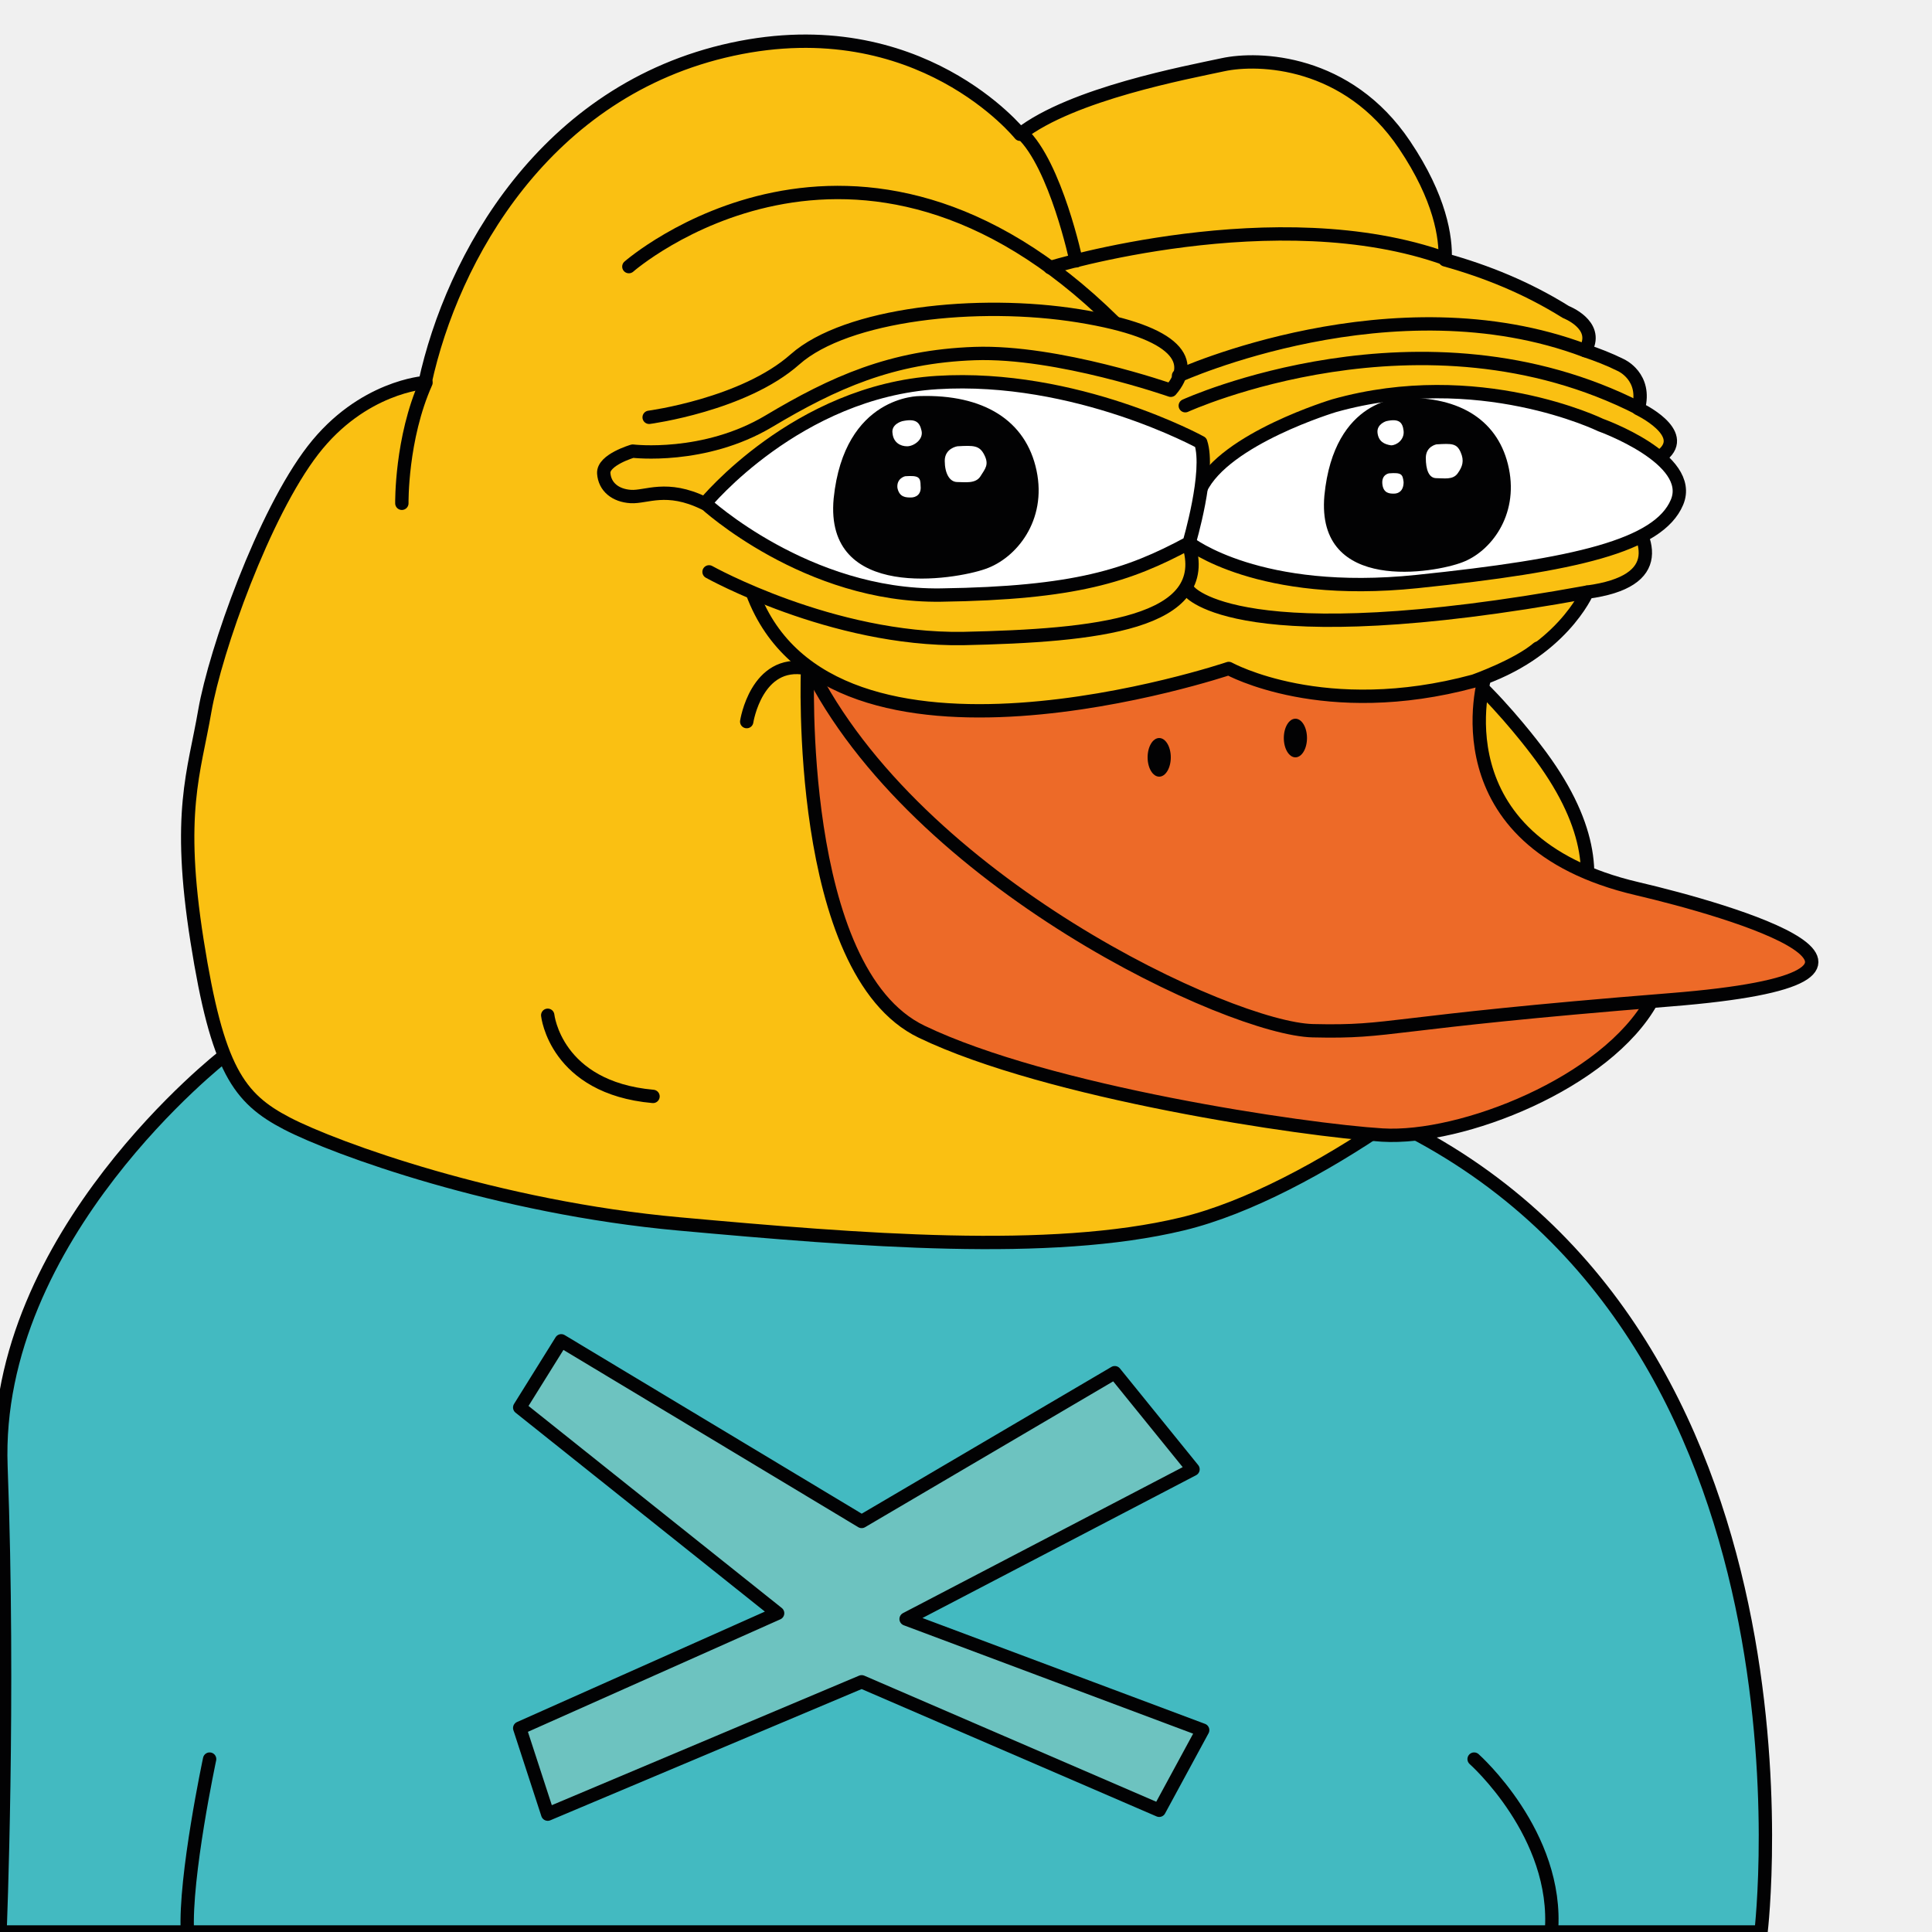
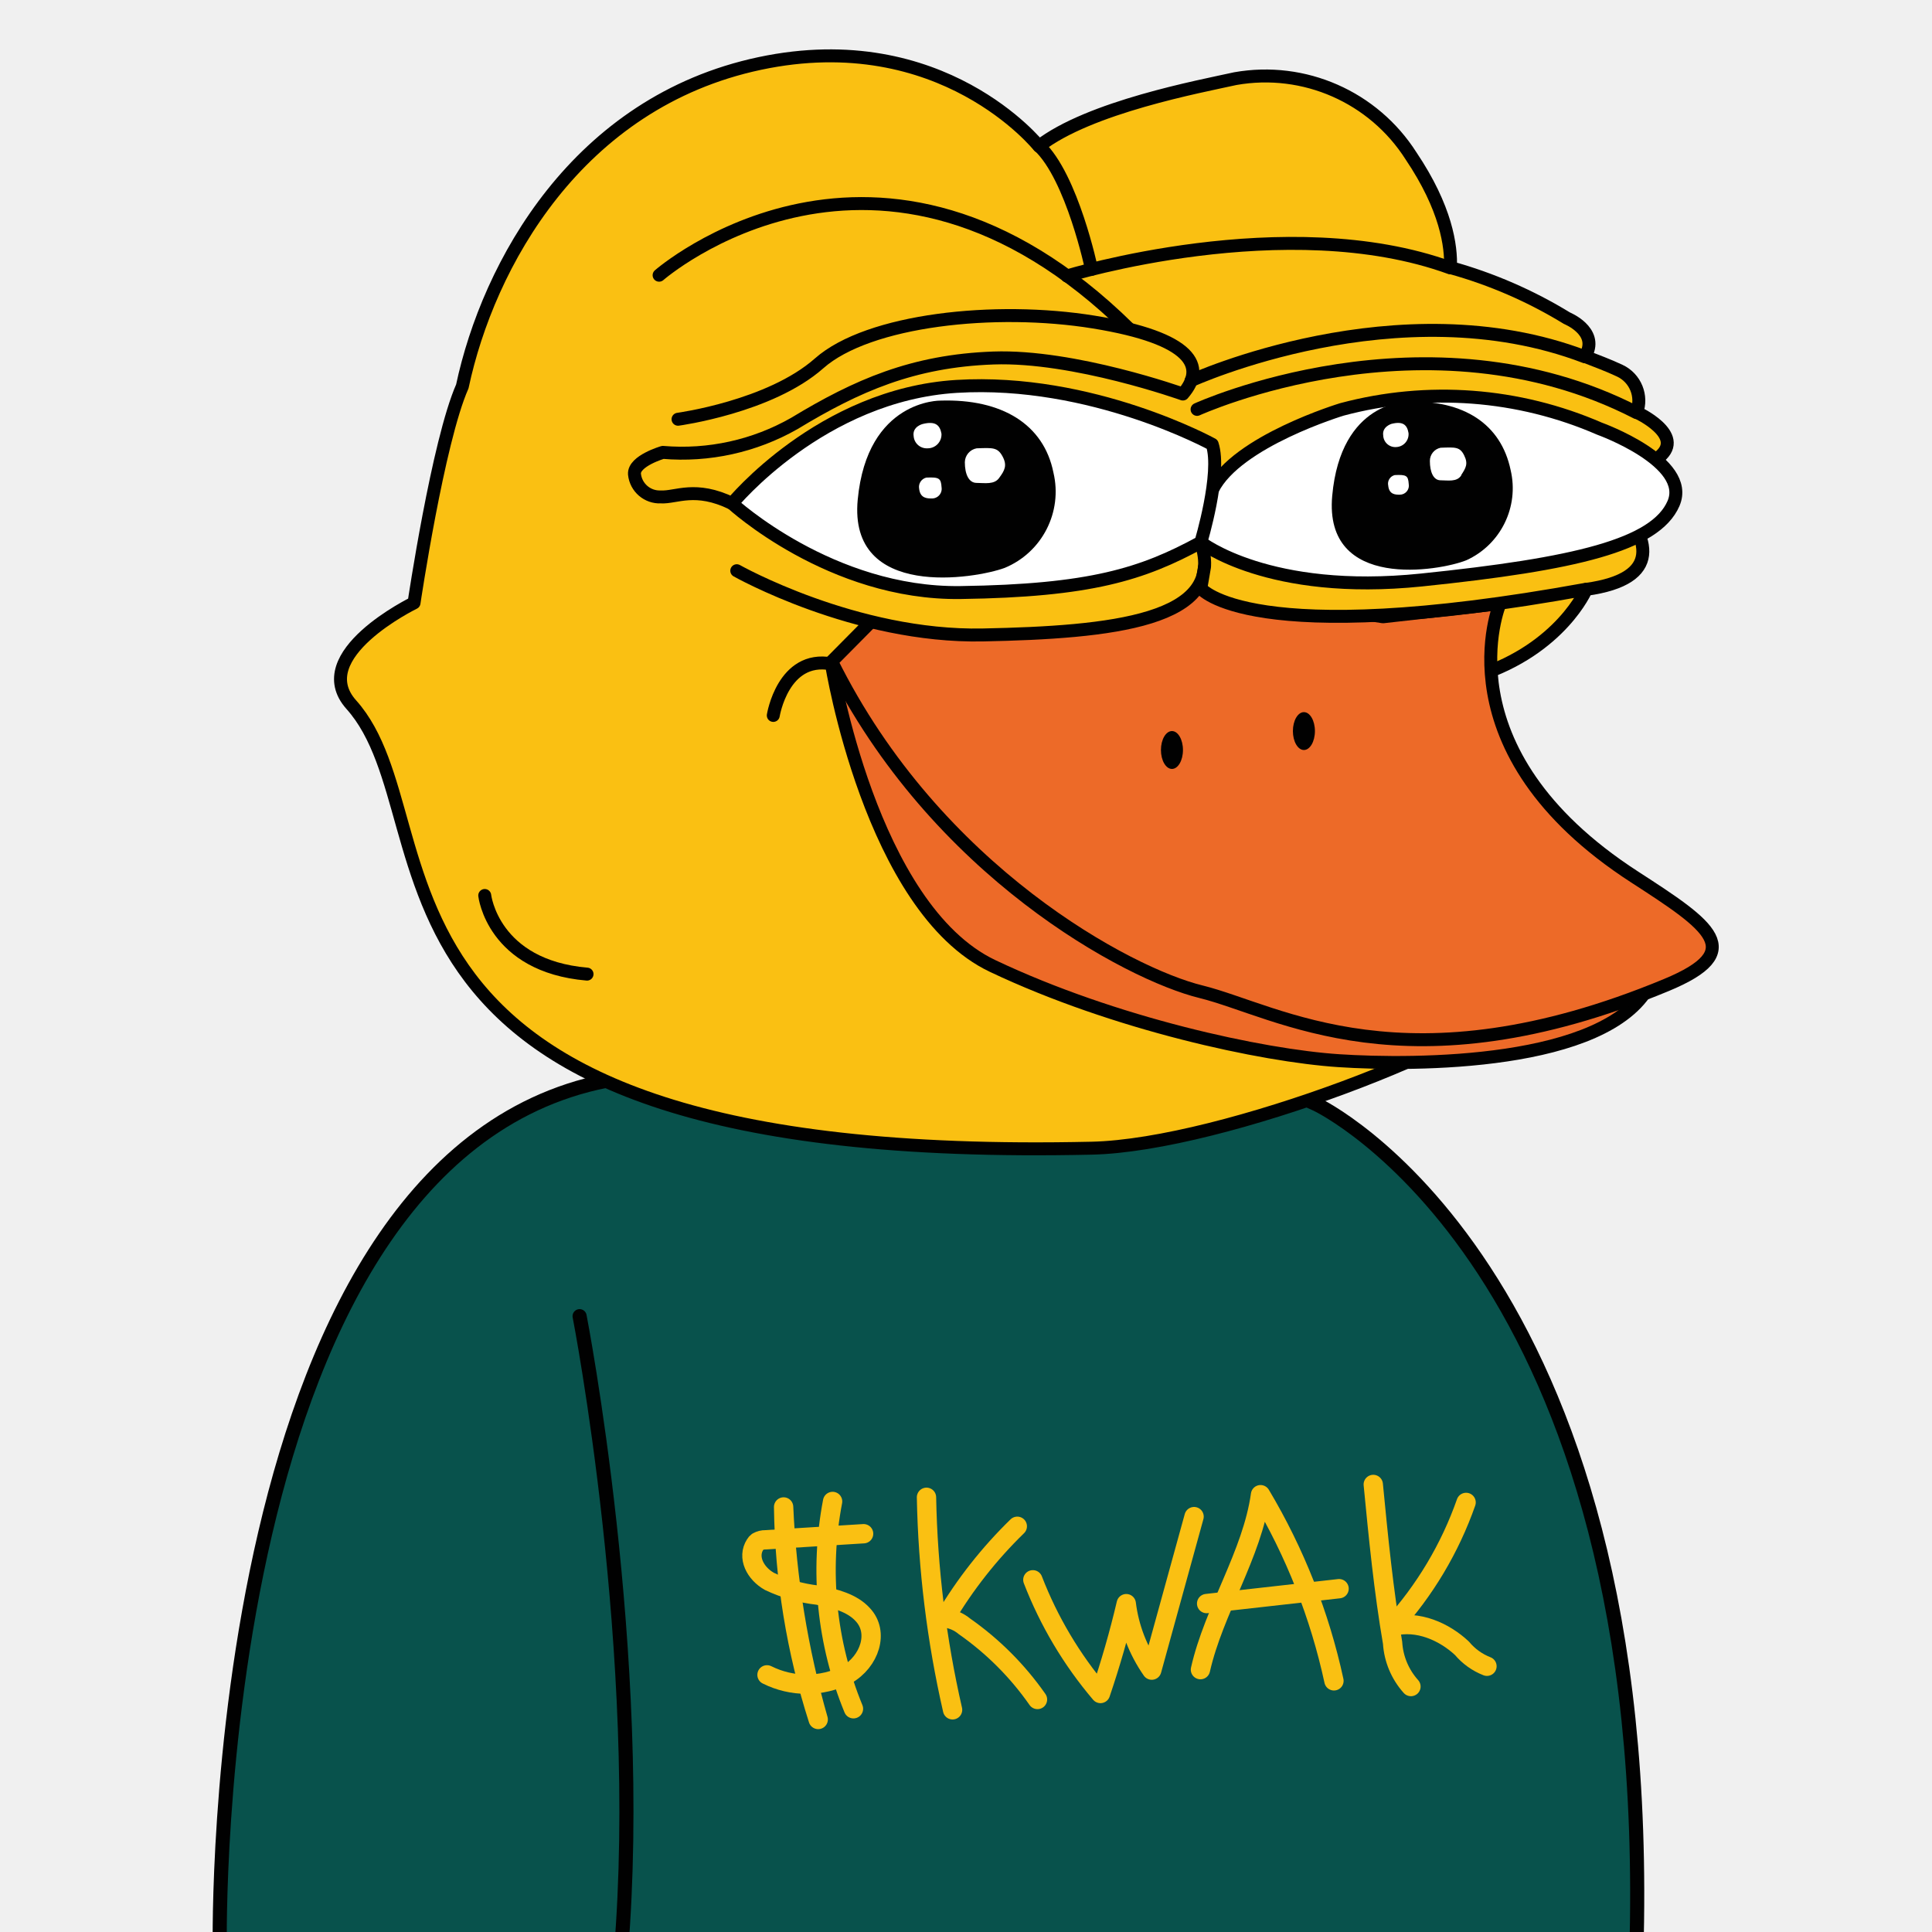
- <svg xmlns="http://www.w3.org/2000/svg" version="1.1" id="Calque_1" x="0px" y="0px" width="200px" height="200px" viewBox="0 0 200 200" style="enable-background:new 0 0 200 200;" xml:space="preserve">
-   <style type="text/css">
- 	.st0{fill:#43BAC1;stroke:#020203;stroke-width:1.382;stroke-linecap:round;stroke-linejoin:round;stroke-miterlimit:10;}
- 	.st1{fill:none;stroke:#020203;stroke-width:1.382;stroke-linecap:round;stroke-miterlimit:10;}
- 	.st2{fill:#FAC012;stroke:#020203;stroke-width:1.382;stroke-linecap:round;stroke-linejoin:round;stroke-miterlimit:10;}
- 	.st3{fill:#ED6A28;stroke:#020203;stroke-width:1.382;stroke-linecap:round;stroke-linejoin:round;stroke-miterlimit:10;}
- 	.st4{fill:none;stroke:#020203;stroke-width:1.382;stroke-linecap:round;stroke-linejoin:round;stroke-miterlimit:10;}
- 	.st5{fill:#020203;}
- 	.st6{fill:#FFFFFF;stroke:#020203;stroke-width:1.382;stroke-linecap:round;stroke-linejoin:round;stroke-miterlimit:10;}
- 	.st7{fill:#6DC3C0;stroke:#020203;stroke-width:1.382;stroke-linecap:round;stroke-linejoin:round;stroke-miterlimit:10;}
- </style>
-   <path class="st0" d="M23.2,109.3c0,0-24,18.6-23.1,42.5S0,200,0,200h182.3c0,0,7.5-62.2-38.4-84S23.2,109.3,23.2,109.3z" />
-   <path class="st1" d="M152.6,182.1c0,0,8.8,7.8,8,17.9" />
-   <path class="st1" d="M21.7,182.1c0,0-2.6,12.2-2.3,17.9" />
-   <path class="st2" d="M169.6,42.3c0.9-3.3-1.8-4.5-1.8-4.5c-1.2-0.6-2.5-1.1-3.7-1.5l0.1-0.2c1.3-2.5-2.1-3.8-2.1-3.8  c-4-2.5-8.2-4.2-12.5-5.4c0.1-2.3-0.5-6.4-4.2-11.9c-5.9-8.8-15.1-9.1-18.8-8.3s-15.6,3-21,7.2c0,0-10.4-13-29.8-8.8  s-29,21.6-31.8,34.5c0,0-6.5,0.4-11.6,7S22.3,67.3,21.2,73.6c-1.1,6.4-2.9,10.5-0.8,23.8s4.3,16.3,9.3,18.9s21.8,8.7,40.6,10.4  c18.8,1.7,38.4,3.3,52.1,0s31.6-17.3,34.7-22s13.5-12,1.9-27.1c0,0-3-4-6.3-7.1c8.9-2.9,11.6-9.2,11.6-9.2c8.2-1.1,6.7-5.5,3.3-9.5  c1.4-1.6,3.1-3.5,4.5-4.7C174.9,44.8,169.6,42.3,169.6,42.3z" />
-   <path class="st3" d="M83.6,69.2c0,0-1.3,31.3,11.8,37.6c13.1,6.3,39.6,10.2,47.7,10.7c8.2,0.5,23.2-5.4,27.9-13.9" />
-   <path class="st3" d="M153.7,70.1c0,0-5.2,17,15.8,21.9c9.4,2.2,33.5,9.1,3.4,11.5s-28.5,3.4-37,3.2c-8.5-0.2-41.1-15.3-52.2-37.8  l6.2,0.2l37.6-2.8l7.3,4.2L153.7,70.1z" />
-   <path class="st4" d="M72.9,52.1c-3.9-1.9-6-0.6-7.6-0.7c-1.6-0.1-2.7-1-2.8-2.4c-0.1-1.4,3-2.3,3-2.3s7.4,0.9,14.1-3.1  s12.7-6.7,21.3-7c8.6-0.3,20.3,3.8,20.3,3.8c2.5-2.9,1-6-9.5-7.7s-24.1-0.2-29.4,4.5s-15.1,6-15.1,6" />
-   <path class="st4" d="M65.1,27.6c0,0,23.5-20.6,50.2,5.7" />
-   <path class="st4" d="M108.7,27.7c0,0,23.5-7.2,41-0.9" />
-   <path class="st4" d="M111.4,27c0,0-2.1-9.9-5.6-13.2" />
-   <path class="st4" d="M122,38.9c0,0,22.2-10.1,42.1-2.6" />
-   <path class="st4" d="M122.7,42c0,0,24.5-11.2,47,0.3" />
-   <path class="st2" d="M159.2,67.1c-2.1,1.8-6.6,3.4-6.6,3.4c-15.5,4.2-25.4-1.3-25.4-1.3S86,83.1,77.9,61.4" />
-   <path class="st2" d="M73.4,59.2c0,0,12.7,7.1,26.3,6.9c13.7-0.3,26.1-1.5,23.3-9.9" />
-   <path class="st4" d="M41.6,52.1c0,0-0.1-6.7,2.5-12.5" />
-   <path class="st4" d="M56.7,105.1c0,0,0.8,7.5,10.9,8.4" />
-   <ellipse class="st5" cx="120" cy="78.4" rx="1.2" ry="2" />
-   <ellipse class="st5" cx="134.1" cy="76.4" rx="1.2" ry="2" />
-   <path class="st2" d="M123.1,61.2c0,0,5,6.7,41.2,0.1" />
-   <path class="st4" d="M77.3,74.7c0,0,1-6.5,6.2-5.5" />
-   <path class="st6" d="M123.1,56.2c0,0,7.2,5.7,23.6,4c16.4-1.7,25-3.7,26.9-8.2c1.9-4.5-7.9-8-7.9-8S153,37.8,138.1,42  c0,0-11.3,3.4-13.8,8.6" />
-   <path class="st6" d="M123.1,56.2c0,0,2.2-7.4,1.2-10.4c0,0-12.9-7.1-27.3-6.2c-14.5,0.9-24,12.5-24,12.5s10.5,9.7,24.4,9.5  C111.3,61.4,116.8,59.6,123.1,56.2z" />
-   <path class="st5" d="M107.3,48.7c-1.1-5.2-5.5-7.9-12.1-7.7c0,0-7.8-0.1-8.9,10.6c-1,10.7,12.6,8.4,15.7,7.3  C105.2,57.8,108.4,53.9,107.3,48.7z M92.4,44.9c-0.2-1,1-1.3,1-1.3c1.4-0.3,1.8,0.1,2,1s-0.8,1.6-1.5,1.6S92.5,45.8,92.4,44.9z   M94.3,51.5c-0.5,0-1.2,0-1.4-1c-0.1-1,0.8-1.2,0.8-1.2c1.4-0.1,1.6,0.1,1.6,1C95.4,51.2,94.8,51.5,94.3,51.5z M101.5,49.3  c-0.5,0.8-1.6,0.6-2.4,0.6s-1.3-0.9-1.3-2.2c0-1.3,1.3-1.5,1.3-1.5c1.7-0.1,2.3-0.1,2.8,0.9S102,48.5,101.5,49.3z" />
-   <path class="st5" d="M156.2,48.5c-1-4.9-5-7.5-11-7.3c0,0-7.1-0.1-8.1,10.1c-0.9,10.2,11.5,8,14.3,6.9  C154.3,57.1,157.2,53.4,156.2,48.5z M142.6,44.8c-0.1-0.9,0.9-1.2,0.9-1.2c1.3-0.3,1.7,0.1,1.8,1c0.1,0.9-0.7,1.5-1.3,1.5  C143.3,46,142.7,45.7,142.6,44.8z M144.3,51.1c-0.4,0-1.1,0-1.2-1c-0.1-1,0.7-1.1,0.7-1.1c1.3-0.1,1.4,0.1,1.5,0.9  C145.3,50.8,144.8,51.1,144.3,51.1z M150.9,49c-0.5,0.7-1.4,0.5-2.2,0.5c-0.8,0-1.1-0.9-1.1-2.1c0-1.2,1.1-1.4,1.1-1.4  c1.6-0.1,2.1-0.1,2.5,0.8S151.4,48.3,150.9,49z" />
-   <polygon class="st7" points="58.1,138.8 53.8,145.7 80.5,167 53.8,178.9 56.7,187.8 89.2,174.1 120,187.4 124.5,179.1 93.8,167.6   123.5,152.1 115.4,142.1 89.2,157.5 " />
+ <svg xmlns="http://www.w3.org/2000/svg" id="Calque_1" data-name="Calque 1" width="200px" height="200px" viewBox="0 0 200 200">
+   <defs>
+     <style>.cls-1{fill:#08524c;}.cls-1,.cls-2,.cls-3,.cls-4,.cls-5,.cls-7{stroke:#010101;}.cls-1,.cls-2,.cls-3,.cls-4,.cls-5,.cls-7,.cls-8{stroke-linecap:round;stroke-linejoin:round;}.cls-1,.cls-2{stroke-width:1.46px;}.cls-2,.cls-5,.cls-8{fill:none;}.cls-3{fill:#fac012;}.cls-3,.cls-4,.cls-5,.cls-7{stroke-width:1.34px;}.cls-4{fill:#ed6a28;}.cls-6{fill:#010101;}.cls-7{fill:#fff;}.cls-8{stroke:#fac012;stroke-width:2px;}</style>
+   </defs>
+   <path class="cls-1" d="M22.75,201.42s-1.46-83.93,42-89.87h0L125,109.24l11.29,5.08s35.23,16.57,33.1,87.94l-146.64-.84" />
+   <path class="cls-2" d="M60,136.25s6.84,35.11,4.27,66" />
+   <path class="cls-3" d="M47.86,40c-2.52,5.7-5,22.41-5,22.41s-11.1,5.39-6.49,10.54C47.5,85.39,32.52,120.66,113,118.86c13.63-.3,41.23-11.19,44.18-15.74s7.65-5.59-3.59-20.17c0,0,2.58-10-.64-13,8.64-2.79,11.26-8.94,11.26-8.94,8-1.11,6.49-5.33,3.18-9.18a41.55,41.55,0,0,1,4.39-4.54c2.75-2.26-2.35-4.61-2.35-4.61a3.42,3.42,0,0,0-1.76-4.31c-1.19-.56-2.39-1-3.59-1.47l.13-.23c1.23-2.42-2-3.73-2-3.73a47.26,47.26,0,0,0-12.06-5.24c.1-2.19-.44-6.15-4.08-11.56a17.87,17.87,0,0,0-18.19-8c-3.61.8-15.12,2.94-20.33,7,0,0-10-12.58-28.9-8.57S50.54,27.4,47.86,40" />
+   <path class="cls-4" d="M86.07,68.72S90.11,94,102.76,100s27.91,9.28,35.82,9.8,27.62.51,32.13-7.73" />
+   <path class="cls-4" d="M155.27,62.49s-6.38,15.15,13.95,28.3c7.87,5.09,11.71,7.68,3.28,11.18-27,11.2-40.19,2.66-48.19.69-7.43-1.82-27.43-12.41-38.22-34.18l4.09-4.13,34.13-3.41,18.86,2.91Z" />
+   <path class="cls-5" d="M75.79,52.12c-3.82-1.86-5.8-.59-7.37-.68a2.62,2.62,0,0,1-2.74-2.36c-.1-1.37,2.94-2.25,2.94-2.25a23.47,23.47,0,0,0,13.62-3c6.47-3.92,12.26-6.47,20.6-6.77s19.61,3.73,19.61,3.73c2.45-2.84,1-5.79-9.22-7.45S89.9,33.1,84.8,37.61,70.19,43.4,70.19,43.4" />
+   <path class="cls-5" d="M68.23,28.49S91,8.58,116.85,34" />
+   <path class="cls-5" d="M110.45,28.57s22.75-7,39.68-.84" />
+   <path class="cls-5" d="M113,27.88s-2-9.54-5.45-12.78" />
+   <path class="cls-5" d="M123.3,39.4s21.49-9.82,40.76-2.47" />
+   <path class="cls-5" d="M123.92,42.38s23.73-10.85,45.49.33" />
+   <path class="cls-3" d="M76.27,59.08S88.52,66,101.76,65.73s25.3-1.45,22.55-9.59" />
+   <path class="cls-5" d="M50.18,92.7S51,100,60.77,100.84" />
+   <ellipse class="cls-6" cx="121.32" cy="77.64" rx="1.14" ry="1.96" />
+   <ellipse class="cls-6" cx="134.98" cy="75.68" rx="1.14" ry="1.96" />
+   <path class="cls-3" d="M164.19,61c-35,6.37-39.88-.1-39.88-.1l.38-2.21" />
+   <path class="cls-5" d="M80.05,74.06s1-6.25,6-5.34" />
+   <g id="classic">
+     <path class="cls-7" d="M124.31,56.14s7,5.54,22.85,3.9,24.21-3.6,26.08-7.92-7.65-7.74-7.65-7.74a40.58,40.58,0,0,0-26.67-2s-10.9,3.29-13.39,8.28" />
+     <path class="cls-7" d="M124.31,56.14S126.47,49,125.49,46c0,0-12.45-6.86-26.47-6S75.79,52.12,75.79,52.12,86,61.53,99.44,61.34,118.26,59.44,124.31,56.14Z" />
+     <path class="cls-6" d="M109.05,48.92c-1-5-5.34-7.65-11.69-7.45,0,0-7.59-.13-8.57,10.26S101,59.9,104,58.79A8.54,8.54,0,0,0,109.05,48.92ZM94.58,45.15c-.16-1,.94-1.26.94-1.26,1.33-.33,1.78.13,1.94,1A1.43,1.43,0,0,1,96,46.41,1.36,1.36,0,0,1,94.58,45.15Zm1.87,6.45c-.45,0-1.19,0-1.3-1a1,1,0,0,1,.74-1.16c1.33-.06,1.52.07,1.58,1A1,1,0,0,1,96.45,51.6Zm7-2.15c-.5.75-1.53.54-2.35.54s-1.22-.92-1.22-2.14a1.49,1.49,0,0,1,1.22-1.44c1.67-.06,2.17-.11,2.68.83S104,48.7,103.45,49.45Z" />
+     <path class="cls-6" d="M156.38,48.66c-1-4.78-4.87-7.27-10.66-7.08,0,0-6.92-.12-7.81,9.75S149.05,59.1,151.79,58A8.19,8.19,0,0,0,156.38,48.66Zm-13.19-3.58c-.14-.91.85-1.2.85-1.2,1.21-.31,1.63.12,1.77.95a1.33,1.33,0,0,1-1.29,1.45A1.25,1.25,0,0,1,143.19,45.08Zm1.71,6.13c-.42,0-1.1,0-1.19-.93a.92.92,0,0,1,.67-1.1c1.21-.06,1.39.06,1.45.91A.94.94,0,0,1,144.9,51.21Zm6.37-2c-.45.71-1.39.51-2.14.51s-1.11-.87-1.11-2a1.39,1.39,0,0,1,1.11-1.37c1.53-.06,2-.1,2.44.79S151.73,48.45,151.27,49.17Z" />
+   </g>
+   <g id="logo_kwak" data-name="logo kwak">
+     <path class="cls-8" d="M89.4,158.77l-10.14.63a1.64,1.64,0,0,0-.84.21.88.88,0,0,0-.24.27c-.86,1.33,0,3,1.48,3.83a15.89,15.89,0,0,0,5,1.42c1.74.32,3.56.81,4.64,2,1.74,1.83.75,4.87-1.68,6.25a9.21,9.21,0,0,1-8.22,0" />
+     <path class="cls-8" d="M84.7,178a95.2,95.2,0,0,1-3.58-22A75.36,75.36,0,0,0,84.7,178Z" />
+     <path class="cls-8" d="M86.19,155.43a37.77,37.77,0,0,0,2.16,21.46" />
+     <path class="cls-8" d="M95.91,155a107.66,107.66,0,0,0,2.7,22" />
+     <path class="cls-8" d="M105.31,158a45.83,45.83,0,0,0-7.47,9.49,3.88,3.88,0,0,1,2,.87,30.71,30.71,0,0,1,7.56,7.57" />
+     <path class="cls-8" d="M106.92,163.54a41,41,0,0,0,7,11.77q1.57-4.62,2.67-9.3a15.29,15.29,0,0,0,2.64,6.88L123.61,157" />
+     <path class="cls-8" d="M124.27,172.84c1.39-6.15,5.35-11.91,6.22-18.11a64,64,0,0,1,7.6,19.27" />
+     <path class="cls-8" d="M124.91,166l13.71-1.54" />
+     <path class="cls-8" d="M142.16,153.67c.53,5.48,1.07,11,2,16.39a7.46,7.46,0,0,0,1.9,4.53" />
+     <path class="cls-8" d="M151.77,155.53a37.64,37.64,0,0,1-7.66,12.84c2.68-.71,5.45.59,7.23,2.26a6.41,6.41,0,0,0,2.59,1.86" />
+   </g>
</svg>
